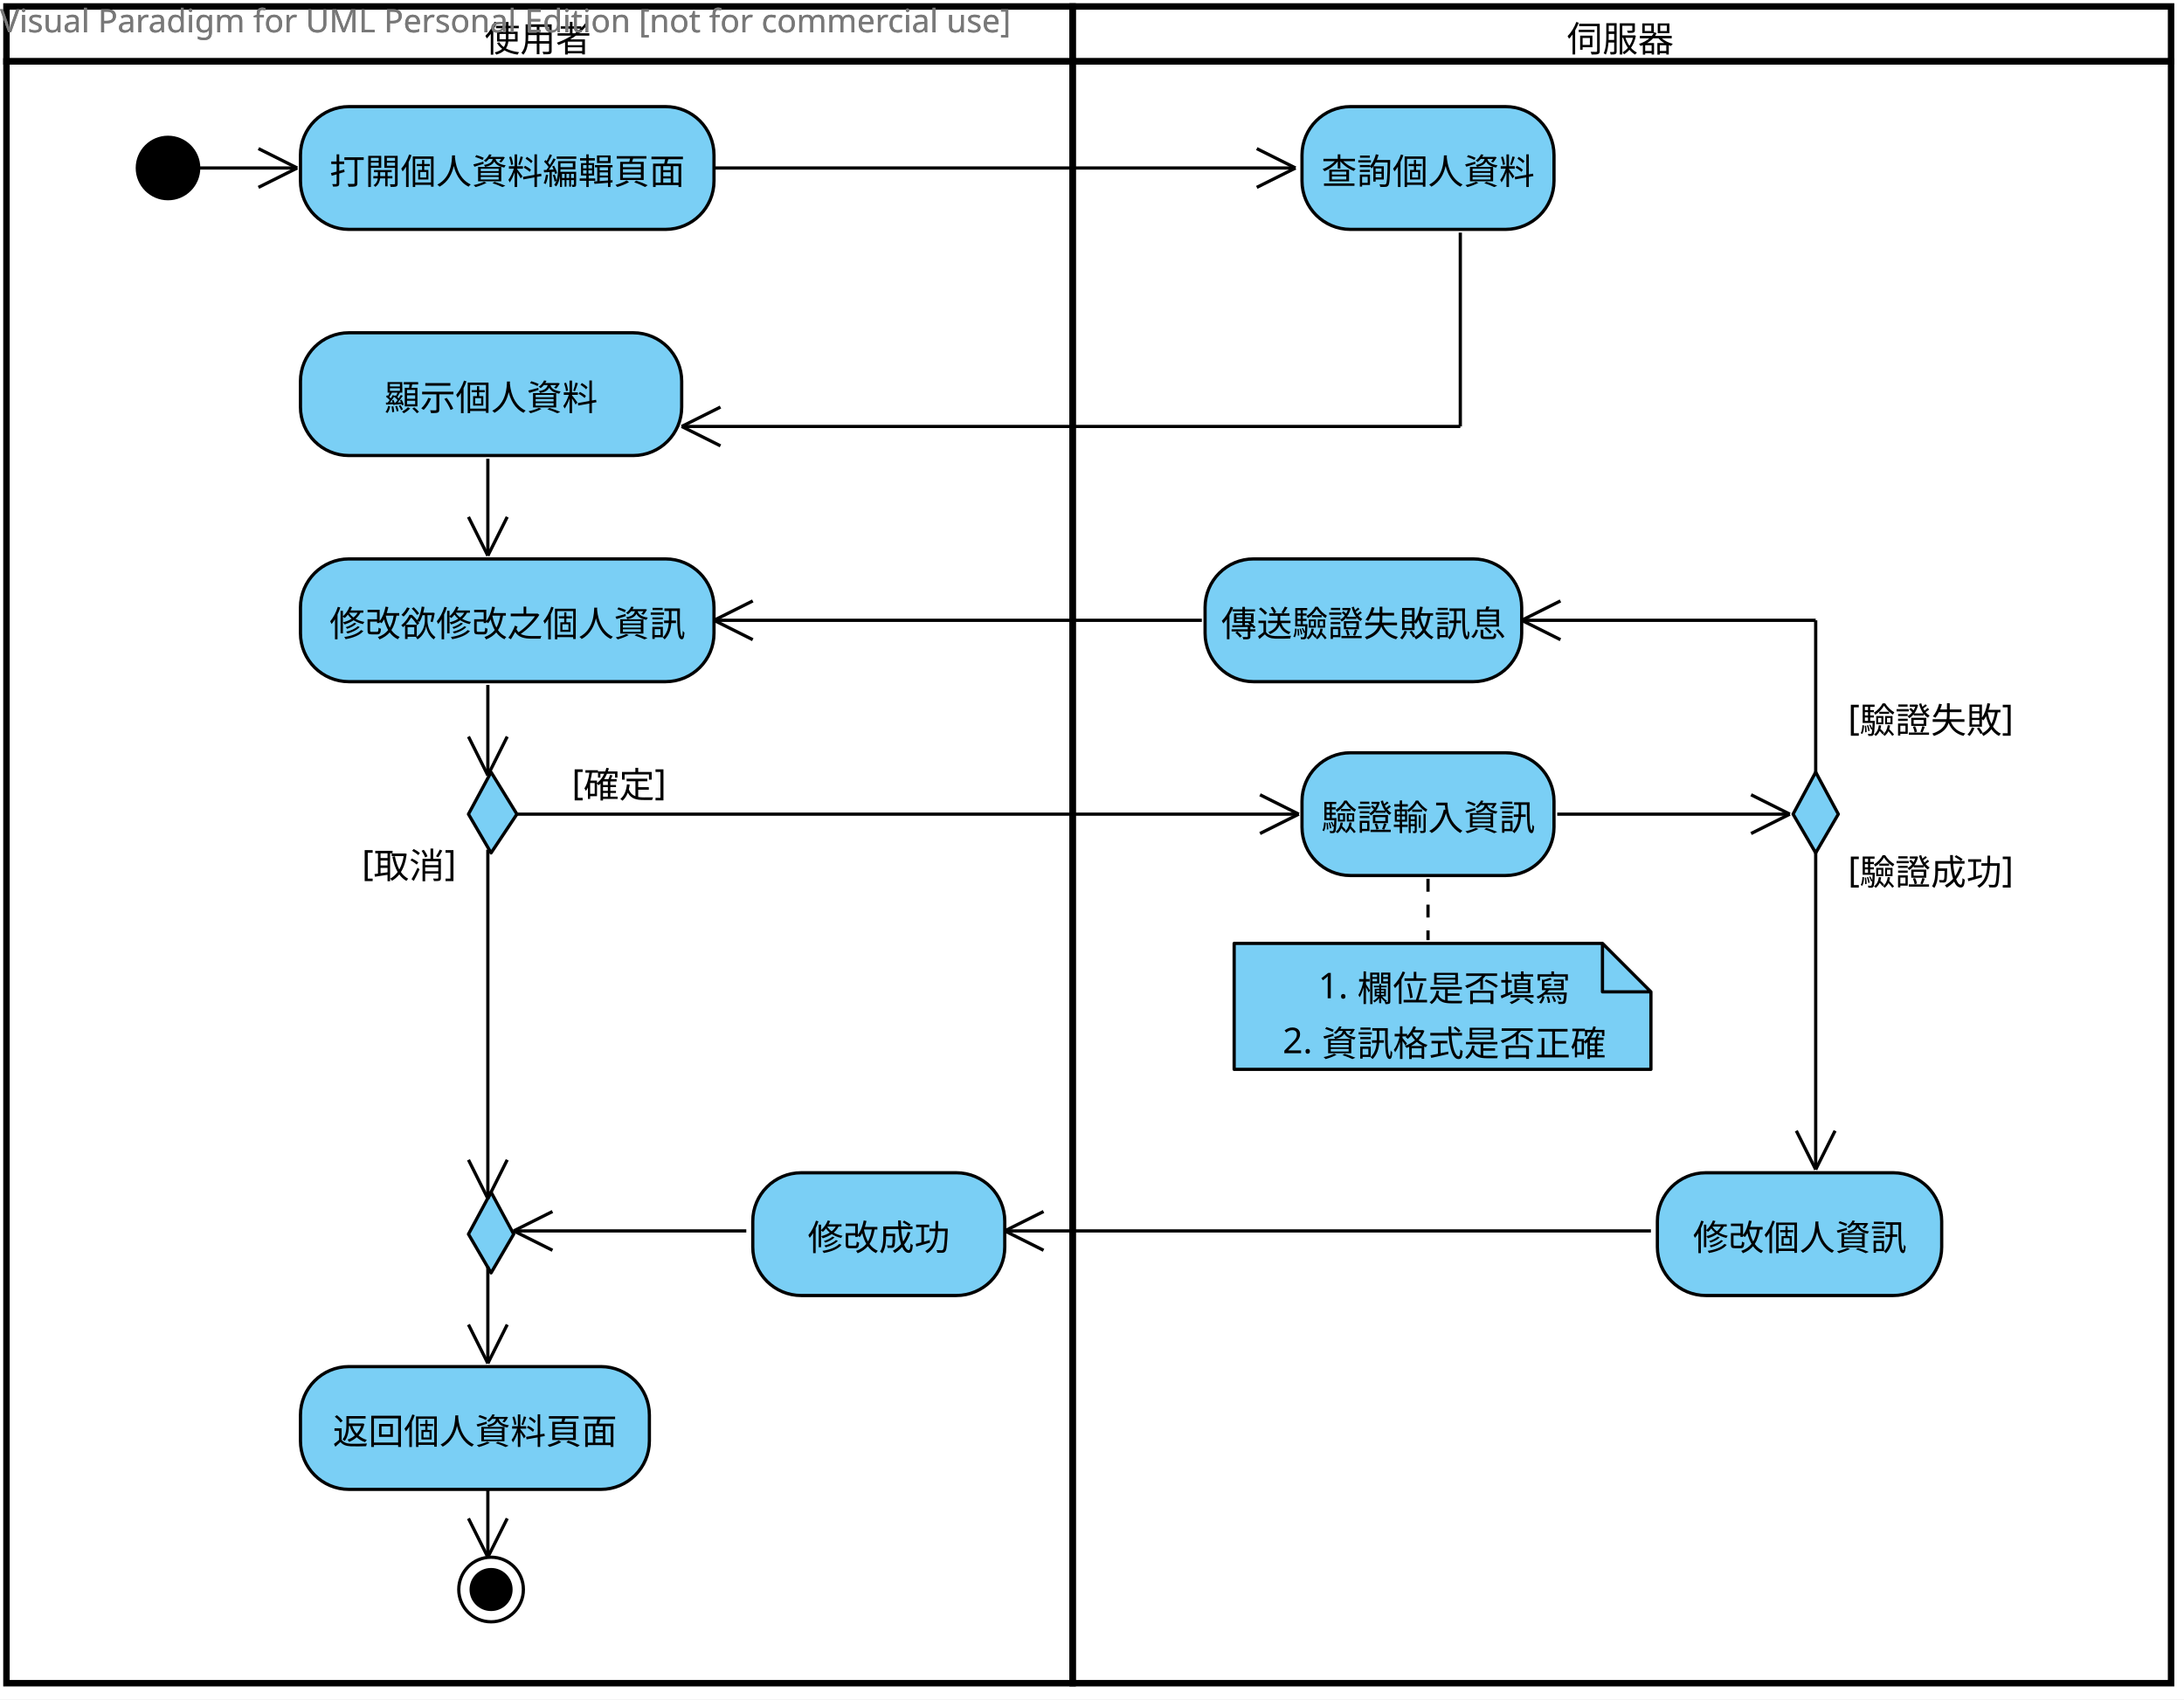
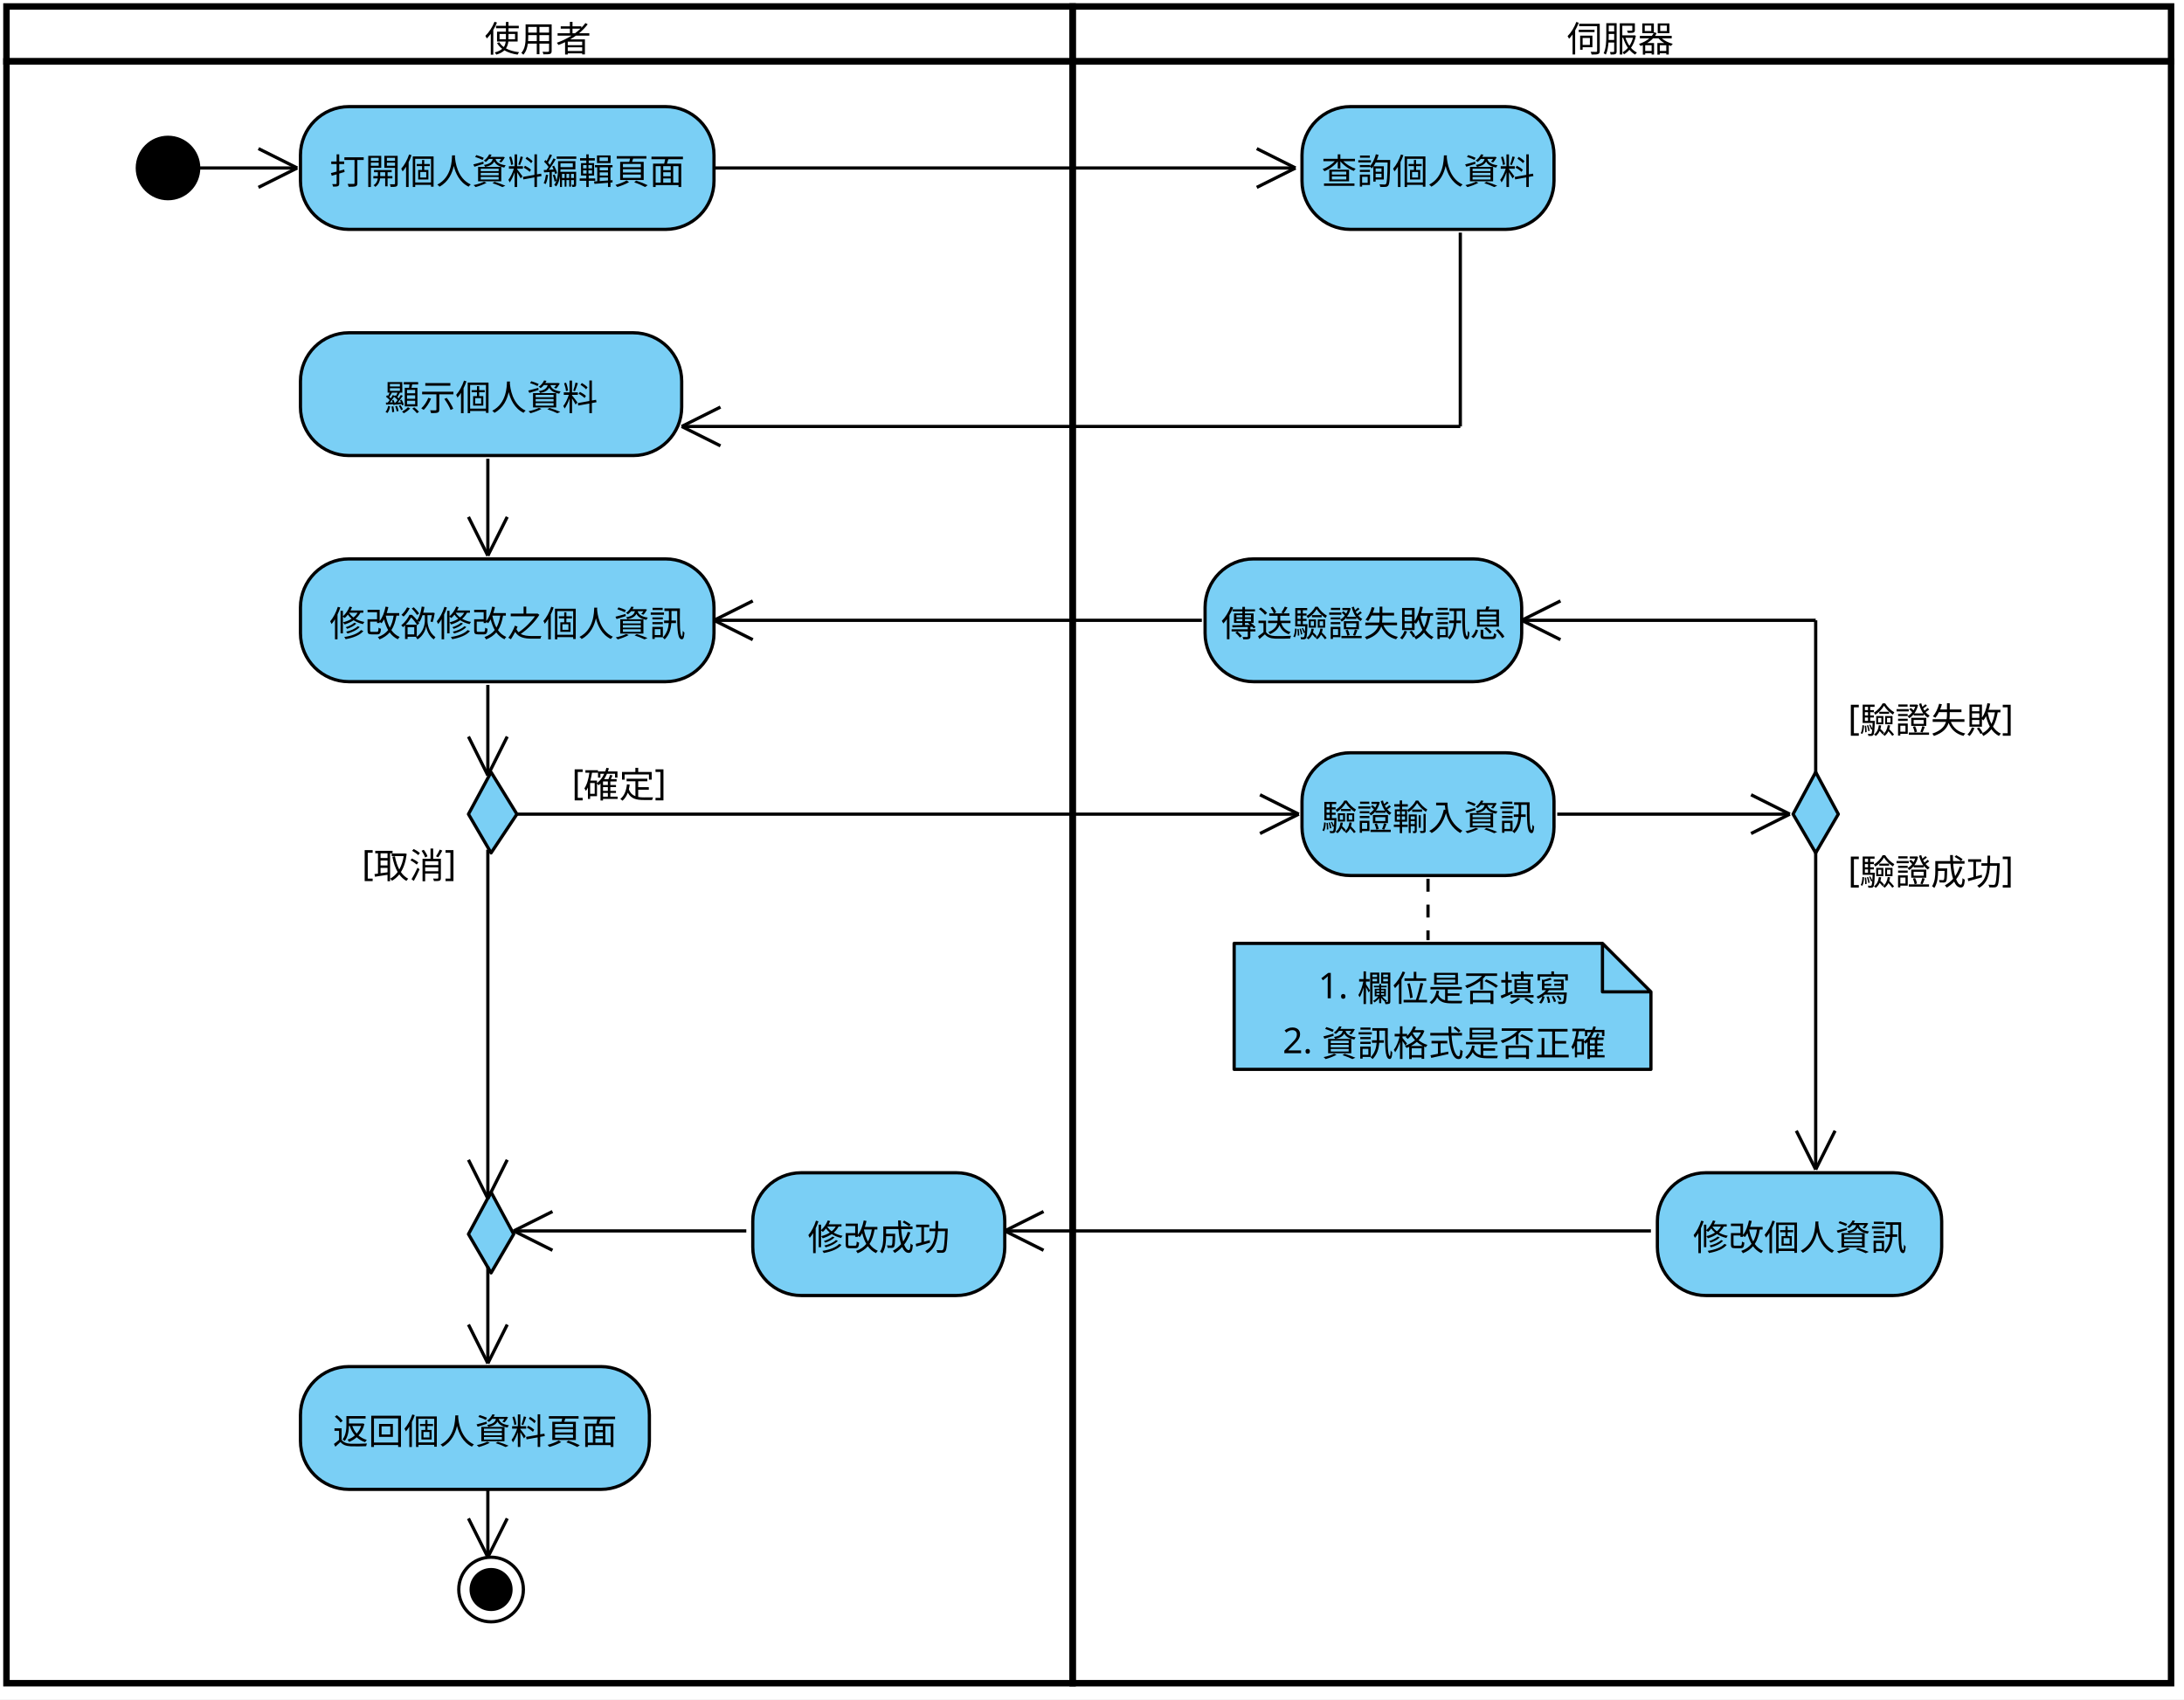
<svg xmlns="http://www.w3.org/2000/svg" style="fill-opacity:1; color-rendering:auto; color-interpolation:auto; stroke:black; text-rendering:auto; stroke-linecap:square; stroke-miterlimit:10; stroke-opacity:1; shape-rendering:auto; fill:black; stroke-dasharray:none; font-weight:normal; stroke-width:1; font-family:'Dialog'; font-style:normal; stroke-linejoin:miter; font-size:12; stroke-dashoffset:0; image-rendering:auto;" width="676" height="526">
  <defs id="genericDefs" />
  <g>
    <defs id="defs1">
      <clipPath clipPathUnits="userSpaceOnUse" id="clipPath1">
        <path d="M-3 -3 L677 -3 L677 527 L-3 527 L-3 -3 Z" />
      </clipPath>
      <clipPath clipPathUnits="userSpaceOnUse" id="clipPath2">
        <path d="M0 0 L0 510 L7 510 L7 0 Z" />
      </clipPath>
      <clipPath clipPathUnits="userSpaceOnUse" id="clipPath3">
        <path d="M-3 -3 L337 -3 L337 24 L-3 24 L-3 -3 Z" />
      </clipPath>
      <clipPath clipPathUnits="userSpaceOnUse" id="clipPath4">
        <path d="M0 0 L330 0 L330 17 L0 17 L0 0 Z" />
      </clipPath>
      <clipPath clipPathUnits="userSpaceOnUse" id="clipPath5">
        <path d="M-3 -3 L337 -3 L337 509 L-3 509 L-3 -3 Z" />
      </clipPath>
      <clipPath clipPathUnits="userSpaceOnUse" id="clipPath6">
        <path d="M-3 -3 L347 -3 L347 24 L-3 24 L-3 -3 Z" />
      </clipPath>
      <clipPath clipPathUnits="userSpaceOnUse" id="clipPath7">
        <path d="M0 0 L340 0 L340 17 L0 17 L0 0 Z" />
      </clipPath>
      <clipPath clipPathUnits="userSpaceOnUse" id="clipPath8">
        <path d="M-3 -3 L347 -3 L347 509 L-3 509 L-3 -3 Z" />
      </clipPath>
      <clipPath clipPathUnits="userSpaceOnUse" id="clipPath9">
        <path d="M-3 -3 L47 -3 L47 27 L-3 27 L-3 -3 Z" />
      </clipPath>
      <clipPath clipPathUnits="userSpaceOnUse" id="clipPath10">
        <path d="M-3 -3 L137 -3 L137 47 L-3 47 L-3 -3 Z" />
      </clipPath>
      <clipPath clipPathUnits="userSpaceOnUse" id="clipPath11">
        <path d="M0 0 L130 0 L130 40 L0 40 L0 0 Z" />
      </clipPath>
      <clipPath clipPathUnits="userSpaceOnUse" id="clipPath12">
        <path d="M-3 -3 L87 -3 L87 47 L-3 47 L-3 -3 Z" />
      </clipPath>
      <clipPath clipPathUnits="userSpaceOnUse" id="clipPath13">
        <path d="M0 0 L80 0 L80 40 L0 40 L0 0 Z" />
      </clipPath>
      <clipPath clipPathUnits="userSpaceOnUse" id="clipPath14">
        <path d="M-3 -3 L127 -3 L127 47 L-3 47 L-3 -3 Z" />
      </clipPath>
      <clipPath clipPathUnits="userSpaceOnUse" id="clipPath15">
        <path d="M0 0 L120 0 L120 40 L0 40 L0 0 Z" />
      </clipPath>
      <clipPath clipPathUnits="userSpaceOnUse" id="clipPath16">
        <path d="M-3 -3 L28 -3 L28 47 L-3 47 L-3 -3 Z" />
      </clipPath>
      <clipPath clipPathUnits="userSpaceOnUse" id="clipPath17">
        <path d="M-3 -3 L117 -3 L117 47 L-3 47 L-3 -3 Z" />
      </clipPath>
      <clipPath clipPathUnits="userSpaceOnUse" id="clipPath18">
        <path d="M0 0 L110 0 L110 40 L0 40 L0 0 Z" />
      </clipPath>
      <clipPath clipPathUnits="userSpaceOnUse" id="clipPath19">
        <path d="M-3 -3 L27 -3 L27 27 L-3 27 L-3 -3 Z" />
      </clipPath>
      <clipPath clipPathUnits="userSpaceOnUse" id="clipPath20">
        <path d="M-3 -3 L27 -3 L27 47 L-3 47 L-3 -3 Z" />
      </clipPath>
      <clipPath clipPathUnits="userSpaceOnUse" id="clipPath21">
        <path d="M-3 -3 L107 -3 L107 47 L-3 47 L-3 -3 Z" />
      </clipPath>
      <clipPath clipPathUnits="userSpaceOnUse" id="clipPath22">
        <path d="M0 0 L100 0 L100 40 L0 40 L0 0 Z" />
      </clipPath>
      <clipPath clipPathUnits="userSpaceOnUse" id="clipPath23">
        <path d="M-3 -3 L97 -3 L97 47 L-3 47 L-3 -3 Z" />
      </clipPath>
      <clipPath clipPathUnits="userSpaceOnUse" id="clipPath24">
        <path d="M0 0 L90 0 L90 40 L0 40 L0 0 Z" />
      </clipPath>
      <clipPath clipPathUnits="userSpaceOnUse" id="clipPath25">
        <path d="M0 0 L340 0 L340 502 L0 502 L0 0 Z" />
      </clipPath>
      <clipPath clipPathUnits="userSpaceOnUse" id="clipPath26">
        <path d="M0 0 L330 0 L330 502 L0 502 L0 0 Z" />
      </clipPath>
      <clipPath clipPathUnits="userSpaceOnUse" id="clipPath27">
        <path d="M0 0 L125 0 L125 94 L0 94 L0 0 Z" />
      </clipPath>
      <clipPath clipPathUnits="userSpaceOnUse" id="clipPath28">
        <path d="M0 0 L274 0 L274 94 L0 94 L0 0 Z" />
      </clipPath>
      <clipPath clipPathUnits="userSpaceOnUse" id="clipPath29">
        <path d="M0 0 L334 0 L334 154 L0 154 L0 0 Z" />
      </clipPath>
      <clipPath clipPathUnits="userSpaceOnUse" id="clipPath30">
        <path d="M0 0 L94 0 L94 124 L0 124 L0 0 Z" />
      </clipPath>
      <clipPath clipPathUnits="userSpaceOnUse" id="clipPath31">
        <path d="M0 0 L94 0 L94 123 L0 123 L0 0 Z" />
      </clipPath>
      <clipPath clipPathUnits="userSpaceOnUse" id="clipPath32">
        <path d="M0 0 L94 0 L94 115 L0 115 L0 0 Z" />
      </clipPath>
      <clipPath clipPathUnits="userSpaceOnUse" id="clipPath33">
        <path d="M0 0 L94 0 L94 202 L0 202 L0 0 Z" />
      </clipPath>
      <clipPath clipPathUnits="userSpaceOnUse" id="clipPath34">
        <path d="M0 0 L336 0 L336 94 L0 94 L0 0 Z" />
      </clipPath>
      <clipPath clipPathUnits="userSpaceOnUse" id="clipPath35">
        <path d="M0 0 L167 0 L167 94 L0 94 L0 0 Z" />
      </clipPath>
      <clipPath clipPathUnits="userSpaceOnUse" id="clipPath36">
        <path d="M0 0 L195 0 L195 152 L0 152 L0 0 Z" />
      </clipPath>
      <clipPath clipPathUnits="userSpaceOnUse" id="clipPath37">
        <path d="M0 0 L255 0 L255 104 L0 104 L0 0 Z" />
      </clipPath>
      <clipPath clipPathUnits="userSpaceOnUse" id="clipPath38">
        <path d="M0 0 L94 0 L94 193 L0 193 L0 0 Z" />
      </clipPath>
      <clipPath clipPathUnits="userSpaceOnUse" id="clipPath39">
        <path d="M0 0 L294 0 L294 94 L0 94 L0 0 Z" />
      </clipPath>
      <clipPath clipPathUnits="userSpaceOnUse" id="clipPath40">
        <path d="M0 0 L94 0 L94 114 L0 114 L0 0 Z" />
      </clipPath>
      <clipPath clipPathUnits="userSpaceOnUse" id="clipPath41">
        <path d="M0 0 L70 0 L70 17 L0 17 L0 0 Z" />
      </clipPath>
      <clipPath clipPathUnits="userSpaceOnUse" id="clipPath42">
        <path d="M0 0 L48 0 L48 17 L0 17 L0 0 Z" />
      </clipPath>
    </defs>
    <g style="fill:white; text-rendering:geometricPrecision; stroke:white;">
      <rect x="0" y="0" width="676" style="stroke:none;" height="526" />
    </g>
    <g transform="translate(2,2)" style="text-rendering:geometricPrecision; stroke-width:2; font-size:11; font-family:sans-serif;">
      <rect x="0" y="0" width="330" style="clip-path:url(#clipPath3); fill:none;" height="17" />
    </g>
    <g style="text-rendering:geometricPrecision; font-size:11; font-family:sans-serif;" transform="translate(2,2)">
      <text x="148" y="14" style="clip-path:url(#clipPath4); stroke:none;" xml:space="preserve">使用者</text>
    </g>
    <g transform="translate(2,19)" style="text-rendering:geometricPrecision; stroke-width:2; font-size:11; font-family:sans-serif;">
      <rect x="0" y="0" width="330" style="clip-path:url(#clipPath5); fill:none;" height="502" />
    </g>
    <g transform="translate(332,2)" style="text-rendering:geometricPrecision; stroke-width:2; font-size:11; font-family:sans-serif;">
      <rect x="0" y="0" width="340" style="clip-path:url(#clipPath6); fill:none;" height="17" />
    </g>
    <g style="text-rendering:geometricPrecision; font-size:11; font-family:sans-serif;" transform="translate(332,2)">
      <text x="153" y="14" style="clip-path:url(#clipPath7); stroke:none;" xml:space="preserve">伺服器</text>
    </g>
    <g transform="translate(332,19)" style="text-rendering:geometricPrecision; stroke-width:2; font-size:11; font-family:sans-serif;">
      <rect x="0" y="0" width="340" style="clip-path:url(#clipPath8); fill:none;" height="502" />
    </g>
    <g style="text-rendering:geometricPrecision; font-size:11; font-family:sans-serif;" transform="translate(32,42)">
      <circle style="clip-path:url(#clipPath9); stroke:none;" r="10" cx="20" cy="10" />
    </g>
    <g transform="translate(92,32)" style="font-size:11; fill:rgb(122,207,245); text-rendering:geometricPrecision; font-family:sans-serif; stroke:rgb(122,207,245);">
      <rect x="1" y="1" width="128" style="clip-path:url(#clipPath10); stroke:none;" rx="15" ry="15" height="38" />
    </g>
    <g transform="translate(92,32)" style="font-size:11; stroke-linecap:butt; text-rendering:geometricPrecision; font-family:sans-serif; stroke-linejoin:round; stroke-miterlimit:0;">
      <rect x="1" y="1" width="128" style="clip-path:url(#clipPath10); fill:none;" rx="15" ry="15" height="38" />
    </g>
    <g style="text-rendering:geometricPrecision; font-size:11; font-family:sans-serif;" transform="translate(92,32)">
      <text x="10" y="25" style="clip-path:url(#clipPath11); stroke:none;" xml:space="preserve">打開個人資料編輯頁面</text>
    </g>
    <g transform="translate(402,32)" style="font-size:11; fill:rgb(122,207,245); text-rendering:geometricPrecision; font-family:sans-serif; stroke:rgb(122,207,245);">
      <rect x="1" y="1" width="78" style="clip-path:url(#clipPath12); stroke:none;" rx="15" ry="15" height="38" />
    </g>
    <g transform="translate(402,32)" style="font-size:11; stroke-linecap:butt; text-rendering:geometricPrecision; font-family:sans-serif; stroke-linejoin:round; stroke-miterlimit:0;">
      <rect x="1" y="1" width="78" style="clip-path:url(#clipPath12); fill:none;" rx="15" ry="15" height="38" />
    </g>
    <g style="text-rendering:geometricPrecision; font-size:11; font-family:sans-serif;" transform="translate(402,32)">
      <text x="7" y="25" style="clip-path:url(#clipPath13); stroke:none;" xml:space="preserve">查詢個人資料</text>
    </g>
    <g transform="translate(92,102)" style="font-size:11; fill:rgb(122,207,245); text-rendering:geometricPrecision; font-family:sans-serif; stroke:rgb(122,207,245);">
      <rect x="1" y="1" width="118" style="clip-path:url(#clipPath14); stroke:none;" rx="15" ry="15" height="38" />
    </g>
    <g transform="translate(92,102)" style="font-size:11; stroke-linecap:butt; text-rendering:geometricPrecision; font-family:sans-serif; stroke-linejoin:round; stroke-miterlimit:0;">
      <rect x="1" y="1" width="118" style="clip-path:url(#clipPath14); fill:none;" rx="15" ry="15" height="38" />
    </g>
    <g style="text-rendering:geometricPrecision; font-size:11; font-family:sans-serif;" transform="translate(92,102)">
      <text x="27" y="25" style="clip-path:url(#clipPath15); stroke:none;" xml:space="preserve">顯示個人資料</text>
    </g>
    <g transform="translate(92,172)" style="font-size:11; fill:rgb(122,207,245); text-rendering:geometricPrecision; font-family:sans-serif; stroke:rgb(122,207,245);">
      <rect x="1" y="1" width="128" style="clip-path:url(#clipPath10); stroke:none;" rx="15" ry="15" height="38" />
    </g>
    <g transform="translate(92,172)" style="font-size:11; stroke-linecap:butt; text-rendering:geometricPrecision; font-family:sans-serif; stroke-linejoin:round; stroke-miterlimit:0;">
      <rect x="1" y="1" width="128" style="clip-path:url(#clipPath10); fill:none;" rx="15" ry="15" height="38" />
    </g>
    <g style="text-rendering:geometricPrecision; font-size:11; font-family:sans-serif;" transform="translate(92,172)">
      <text x="10" y="25" style="clip-path:url(#clipPath11); stroke:none;" xml:space="preserve">修改欲修改之個人資訊</text>
    </g>
    <g transform="translate(142,232)" style="font-size:11; fill:rgb(122,207,245); text-rendering:geometricPrecision; font-family:sans-serif; stroke:rgb(122,207,245);">
      <polygon style="clip-path:url(#clipPath16); stroke:none;" points=" 10 7 18 20 10 32 3 20" />
    </g>
    <g transform="translate(142,232)" style="font-size:11; stroke-linecap:butt; text-rendering:geometricPrecision; font-family:sans-serif; stroke-linejoin:round; stroke-miterlimit:0;">
      <polygon style="fill:none; clip-path:url(#clipPath16);" points=" 10 7 18 20 10 32 3 20" />
    </g>
    <g transform="translate(92,422)" style="font-size:11; fill:rgb(122,207,245); text-rendering:geometricPrecision; font-family:sans-serif; stroke:rgb(122,207,245);">
      <rect x="1" y="1" width="108" style="clip-path:url(#clipPath17); stroke:none;" rx="15" ry="15" height="38" />
    </g>
    <g transform="translate(92,422)" style="font-size:11; stroke-linecap:butt; text-rendering:geometricPrecision; font-family:sans-serif; stroke-linejoin:round; stroke-miterlimit:0;">
      <rect x="1" y="1" width="108" style="clip-path:url(#clipPath17); fill:none;" rx="15" ry="15" height="38" />
    </g>
    <g style="text-rendering:geometricPrecision; font-size:11; font-family:sans-serif;" transform="translate(92,422)">
      <text x="11" y="25" style="clip-path:url(#clipPath18); stroke:none;" xml:space="preserve">返回個人資料頁面</text>
    </g>
    <g style="text-rendering:geometricPrecision; font-size:11; font-family:sans-serif;" transform="translate(142,482)">
      <circle style="clip-path:url(#clipPath19); stroke:none;" r="6.667" cx="10" cy="10" />
      <circle style="stroke-linecap:butt; clip-path:url(#clipPath19); fill:none; stroke-linejoin:round; stroke-miterlimit:0;" r="10" cx="10" cy="10" />
    </g>
    <g transform="translate(402,232)" style="font-size:11; fill:rgb(122,207,245); text-rendering:geometricPrecision; font-family:sans-serif; stroke:rgb(122,207,245);">
      <rect x="1" y="1" width="78" style="clip-path:url(#clipPath12); stroke:none;" rx="15" ry="15" height="38" />
    </g>
    <g transform="translate(402,232)" style="font-size:11; stroke-linecap:butt; text-rendering:geometricPrecision; font-family:sans-serif; stroke-linejoin:round; stroke-miterlimit:0;">
      <rect x="1" y="1" width="78" style="clip-path:url(#clipPath12); fill:none;" rx="15" ry="15" height="38" />
    </g>
    <g style="text-rendering:geometricPrecision; font-size:11; font-family:sans-serif;" transform="translate(402,232)">
      <text x="7" y="25" style="clip-path:url(#clipPath13); stroke:none;" xml:space="preserve">驗證輸入資訊</text>
    </g>
    <g transform="translate(552,232)" style="font-size:11; fill:rgb(122,207,245); text-rendering:geometricPrecision; font-family:sans-serif; stroke:rgb(122,207,245);">
      <polygon style="clip-path:url(#clipPath20); stroke:none;" points=" 10 7 17 20 10 32 3 20" />
    </g>
    <g transform="translate(552,232)" style="font-size:11; stroke-linecap:butt; text-rendering:geometricPrecision; font-family:sans-serif; stroke-linejoin:round; stroke-miterlimit:0;">
      <polygon style="fill:none; clip-path:url(#clipPath20);" points=" 10 7 17 20 10 32 3 20" />
    </g>
    <g transform="translate(372,172)" style="font-size:11; fill:rgb(122,207,245); text-rendering:geometricPrecision; font-family:sans-serif; stroke:rgb(122,207,245);">
      <rect x="1" y="1" width="98" style="clip-path:url(#clipPath21); stroke:none;" rx="15" ry="15" height="38" />
    </g>
    <g transform="translate(372,172)" style="font-size:11; stroke-linecap:butt; text-rendering:geometricPrecision; font-family:sans-serif; stroke-linejoin:round; stroke-miterlimit:0;">
      <rect x="1" y="1" width="98" style="clip-path:url(#clipPath21); fill:none;" rx="15" ry="15" height="38" />
    </g>
    <g style="text-rendering:geometricPrecision; font-size:11; font-family:sans-serif;" transform="translate(372,172)">
      <text x="6" y="25" style="clip-path:url(#clipPath22); stroke:none;" xml:space="preserve">傳送驗證失敗訊息</text>
    </g>
    <g transform="translate(512,362)" style="font-size:11; fill:rgb(122,207,245); text-rendering:geometricPrecision; font-family:sans-serif; stroke:rgb(122,207,245);">
      <rect x="1" y="1" width="88" style="clip-path:url(#clipPath23); stroke:none;" rx="15" ry="15" height="38" />
    </g>
    <g transform="translate(512,362)" style="font-size:11; stroke-linecap:butt; text-rendering:geometricPrecision; font-family:sans-serif; stroke-linejoin:round; stroke-miterlimit:0;">
      <rect x="1" y="1" width="88" style="clip-path:url(#clipPath23); fill:none;" rx="15" ry="15" height="38" />
    </g>
    <g style="text-rendering:geometricPrecision; font-size:11; font-family:sans-serif;" transform="translate(512,362)">
      <text x="12" y="25" style="clip-path:url(#clipPath24); stroke:none;" xml:space="preserve">修改個人資訊</text>
    </g>
    <g transform="translate(142,362)" style="font-size:11; fill:rgb(122,207,245); text-rendering:geometricPrecision; font-family:sans-serif; stroke:rgb(122,207,245);">
      <polygon style="clip-path:url(#clipPath20); stroke:none;" points=" 10 7 17 20 10 32 3 20" />
    </g>
    <g transform="translate(142,362)" style="font-size:11; stroke-linecap:butt; text-rendering:geometricPrecision; font-family:sans-serif; stroke-linejoin:round; stroke-miterlimit:0;">
      <polygon style="fill:none; clip-path:url(#clipPath20);" points=" 10 7 17 20 10 32 3 20" />
    </g>
    <g transform="translate(232,362)" style="font-size:11; fill:rgb(122,207,245); text-rendering:geometricPrecision; font-family:sans-serif; stroke:rgb(122,207,245);">
      <rect x="1" y="1" width="78" style="clip-path:url(#clipPath12); stroke:none;" rx="15" ry="15" height="38" />
    </g>
    <g transform="translate(232,362)" style="font-size:11; stroke-linecap:butt; text-rendering:geometricPrecision; font-family:sans-serif; stroke-linejoin:round; stroke-miterlimit:0;">
      <rect x="1" y="1" width="78" style="clip-path:url(#clipPath12); fill:none;" rx="15" ry="15" height="38" />
    </g>
    <g style="text-rendering:geometricPrecision; font-size:11; font-family:sans-serif;" transform="translate(232,362)">
      <text x="18" y="25" style="clip-path:url(#clipPath13); stroke:none;" xml:space="preserve">修改成功</text>
    </g>
    <g transform="translate(382,292)" style="font-size:11; fill:rgb(122,207,245); text-rendering:geometricPrecision; font-family:sans-serif; stroke:rgb(122,207,245);">
      <polygon style="clip-path:url(#clipPath10); stroke:none;" points=" 0 0 114 0 129 15 114 15 114 0 129 15 129 39 0 39" />
    </g>
    <g transform="translate(382,292)" style="font-size:11; stroke-linecap:butt; text-rendering:geometricPrecision; font-family:sans-serif; stroke-linejoin:round; stroke-miterlimit:0;">
      <polygon style="fill:none; clip-path:url(#clipPath10);" points=" 0 0 114 0 129 15 114 15 114 0 129 15 129 39 0 39" />
    </g>
    <g style="text-rendering:geometricPrecision; font-size:11; font-family:sans-serif;" transform="translate(382,292)">
      <text x="26" y="17" style="clip-path:url(#clipPath11); stroke:none;" xml:space="preserve">1. 欄位是否填寫</text>
      <text x="15" y="34" style="clip-path:url(#clipPath11); stroke:none;" xml:space="preserve">2. 資訊格式是否正確</text>
    </g>
    <g transform="translate(15,6)" style="font-size:11; stroke-linecap:butt; text-rendering:geometricPrecision; font-family:sans-serif; stroke-linejoin:round;">
      <line x1="46" x2="77" y1="46" style="clip-path:url(#clipPath27); fill:none;" y2="46" />
      <line x1="77" x2="65" y1="46" style="clip-path:url(#clipPath27); fill:none;" y2="40" />
      <line x1="77" x2="65" y1="46" style="clip-path:url(#clipPath27); fill:none;" y2="52" />
    </g>
    <g transform="translate(176,6)" style="font-size:11; stroke-linecap:butt; text-rendering:geometricPrecision; font-family:sans-serif; stroke-linejoin:round;">
      <line x1="45" x2="225" y1="46" style="clip-path:url(#clipPath28); fill:none;" y2="46" />
      <line x1="225" x2="213" y1="46" style="clip-path:url(#clipPath28); fill:none;" y2="40" />
      <line x1="225" x2="213" y1="46" style="clip-path:url(#clipPath28); fill:none;" y2="52" />
    </g>
    <g transform="translate(166,26)" style="font-size:11; stroke-linecap:butt; text-rendering:geometricPrecision; font-family:sans-serif; stroke-linejoin:round;">
      <line x1="286" x2="286" y1="46" style="clip-path:url(#clipPath29); fill:none;" y2="106" />
      <line x1="286" x2="45" y1="106" style="clip-path:url(#clipPath29); fill:none;" y2="106" />
      <line x1="45" x2="57" y1="106" style="clip-path:url(#clipPath29); fill:none;" y2="112" />
      <line x1="45" x2="57" y1="106" style="clip-path:url(#clipPath29); fill:none;" y2="100" />
    </g>
    <g transform="translate(106,96)" style="font-size:11; stroke-linecap:butt; text-rendering:geometricPrecision; font-family:sans-serif; stroke-linejoin:round;">
      <line x1="45" x2="45" y1="46" style="clip-path:url(#clipPath30); fill:none;" y2="76" />
      <line x1="45" x2="51" y1="76" style="clip-path:url(#clipPath30); fill:none;" y2="64" />
      <line x1="45" x2="39" y1="76" style="clip-path:url(#clipPath30); fill:none;" y2="64" />
    </g>
    <g transform="translate(106,166)" style="font-size:11; stroke-linecap:butt; text-rendering:geometricPrecision; font-family:sans-serif; stroke-linejoin:round;">
      <line x1="45" x2="45" y1="46" style="clip-path:url(#clipPath31); fill:none;" y2="74" />
      <line x1="45" x2="51" y1="74" style="clip-path:url(#clipPath31); fill:none;" y2="62" />
      <line x1="45" x2="39" y1="74" style="clip-path:url(#clipPath31); fill:none;" y2="62" />
    </g>
    <g transform="translate(106,416)" style="font-size:11; stroke-linecap:butt; text-rendering:geometricPrecision; font-family:sans-serif; stroke-linejoin:round;">
      <line x1="45" x2="45" y1="45" style="clip-path:url(#clipPath32); fill:none;" y2="66" />
      <line x1="45" x2="51" y1="66" style="clip-path:url(#clipPath32); fill:none;" y2="54" />
      <line x1="45" x2="39" y1="66" style="clip-path:url(#clipPath32); fill:none;" y2="54" />
    </g>
    <g transform="translate(106,218)" style="font-size:11; stroke-linecap:butt; text-rendering:geometricPrecision; font-family:sans-serif; stroke-linejoin:round;">
      <line x1="45" x2="45" y1="45" style="clip-path:url(#clipPath33); fill:none;" y2="153" />
      <line x1="45" x2="51" y1="153" style="clip-path:url(#clipPath33); fill:none;" y2="141" />
      <line x1="45" x2="39" y1="153" style="clip-path:url(#clipPath33); fill:none;" y2="141" />
    </g>
    <g transform="translate(114,206)" style="font-size:11; stroke-linecap:butt; text-rendering:geometricPrecision; font-family:sans-serif; stroke-linejoin:round;">
      <line x1="46" x2="288" y1="46" style="clip-path:url(#clipPath34); fill:none;" y2="46" />
      <line x1="288" x2="276" y1="46" style="clip-path:url(#clipPath34); fill:none;" y2="40" />
      <line x1="288" x2="276" y1="46" style="clip-path:url(#clipPath34); fill:none;" y2="52" />
    </g>
    <g transform="translate(436,206)" style="font-size:11; stroke-linecap:butt; text-rendering:geometricPrecision; font-family:sans-serif; stroke-linejoin:round;">
      <line x1="46" x2="118" y1="46" style="clip-path:url(#clipPath35); fill:none;" y2="46" />
      <line x1="118" x2="106" y1="46" style="clip-path:url(#clipPath35); fill:none;" y2="40" />
      <line x1="118" x2="106" y1="46" style="clip-path:url(#clipPath35); fill:none;" y2="52" />
    </g>
    <g transform="translate(421,142)" style="font-size:11; stroke-linecap:butt; text-rendering:geometricPrecision; font-family:sans-serif; stroke-linejoin:round;">
      <line x1="141" x2="141" y1="98" style="clip-path:url(#clipPath36); fill:none;" y2="50" />
      <line x1="141" x2="50" y1="50" style="clip-path:url(#clipPath36); fill:none;" y2="50" />
      <line x1="50" x2="62" y1="50" style="clip-path:url(#clipPath36); fill:none;" y2="56" />
      <line x1="50" x2="62" y1="50" style="clip-path:url(#clipPath36); fill:none;" y2="44" />
    </g>
    <g transform="translate(171,142)" style="font-size:11; stroke-linecap:butt; text-rendering:geometricPrecision; font-family:sans-serif; stroke-linejoin:round;">
      <line x1="201" x2="50" y1="50" style="clip-path:url(#clipPath37); fill:none;" y2="50" />
      <line x1="50" x2="62" y1="50" style="clip-path:url(#clipPath37); fill:none;" y2="56" />
      <line x1="50" x2="62" y1="50" style="clip-path:url(#clipPath37); fill:none;" y2="44" />
    </g>
    <g transform="translate(516,218)" style="font-size:11; stroke-linecap:butt; text-rendering:geometricPrecision; font-family:sans-serif; stroke-linejoin:round;">
      <line x1="46" x2="46" y1="45" style="clip-path:url(#clipPath38); fill:none;" y2="144" />
      <line x1="46" x2="52" y1="144" style="clip-path:url(#clipPath38); fill:none;" y2="132" />
      <line x1="46" x2="40" y1="144" style="clip-path:url(#clipPath38); fill:none;" y2="132" />
    </g>
    <g transform="translate(106,347)" style="font-size:11; stroke-linecap:butt; text-rendering:geometricPrecision; font-family:sans-serif; stroke-linejoin:round;">
      <line x1="45" x2="45" y1="45" style="clip-path:url(#clipPath30); fill:none;" y2="75" />
      <line x1="45" x2="51" y1="75" style="clip-path:url(#clipPath30); fill:none;" y2="63" />
      <line x1="45" x2="39" y1="75" style="clip-path:url(#clipPath30); fill:none;" y2="63" />
    </g>
    <g transform="translate(266,336)" style="font-size:11; stroke-linecap:butt; text-rendering:geometricPrecision; font-family:sans-serif; stroke-linejoin:round;">
      <line x1="245" x2="45" y1="45" style="clip-path:url(#clipPath39); fill:none;" y2="45" />
      <line x1="45" x2="57" y1="45" style="clip-path:url(#clipPath39); fill:none;" y2="51" />
      <line x1="45" x2="57" y1="45" style="clip-path:url(#clipPath39); fill:none;" y2="39" />
    </g>
    <g transform="translate(113,336)" style="font-size:11; stroke-linecap:butt; text-rendering:geometricPrecision; font-family:sans-serif; stroke-linejoin:round;">
      <line x1="118" x2="46" y1="45" style="clip-path:url(#clipPath35); fill:none;" y2="45" />
      <line x1="46" x2="58" y1="45" style="clip-path:url(#clipPath35); fill:none;" y2="51" />
      <line x1="46" x2="58" y1="45" style="clip-path:url(#clipPath35); fill:none;" y2="39" />
    </g>
    <g transform="translate(396,226)" style="font-size:11; stroke-linecap:butt; text-rendering:geometricPrecision; font-family:sans-serif; stroke-linejoin:round; stroke-dasharray:4;">
      <line x1="46" x2="46" y1="46" style="clip-path:url(#clipPath40); fill:none;" y2="65" />
    </g>
    <g style="text-rendering:geometricPrecision; font-size:11; font-family:sans-serif;" transform="translate(562,259)">
      <text x="10" y="14" style="clip-path:url(#clipPath41); stroke:none;" xml:space="preserve">[驗證成功]</text>
    </g>
    <g style="text-rendering:geometricPrecision; font-size:11; font-family:sans-serif;" transform="translate(562,212)">
      <text x="10" y="14" style="clip-path:url(#clipPath41); stroke:none;" xml:space="preserve">[驗證失敗]</text>
    </g>
    <g style="text-rendering:geometricPrecision; font-size:11; font-family:sans-serif;" transform="translate(167,232)">
      <text x="10" y="14" style="clip-path:url(#clipPath42); stroke:none;" xml:space="preserve">[確定]</text>
    </g>
    <g style="text-rendering:geometricPrecision; font-size:11; font-family:sans-serif;" transform="translate(102,257)">
      <text x="10" y="14" style="clip-path:url(#clipPath42); stroke:none;" xml:space="preserve">[取消]</text>
    </g>
-     <g style="fill:rgb(120,120,120); text-rendering:geometricPrecision; font-size:10; stroke:rgb(120,120,120);">
-       <text xml:space="preserve" x="0" y="10" style="stroke:none;">Visual Paradigm for UML Personal Edition [not for commercial use] </text>
-       <text xml:space="preserve" x="0" y="10" style="stroke:none;">Visual Paradigm for UML Personal Edition [not for commercial use] </text>
-     </g>
  </g>
</svg>
